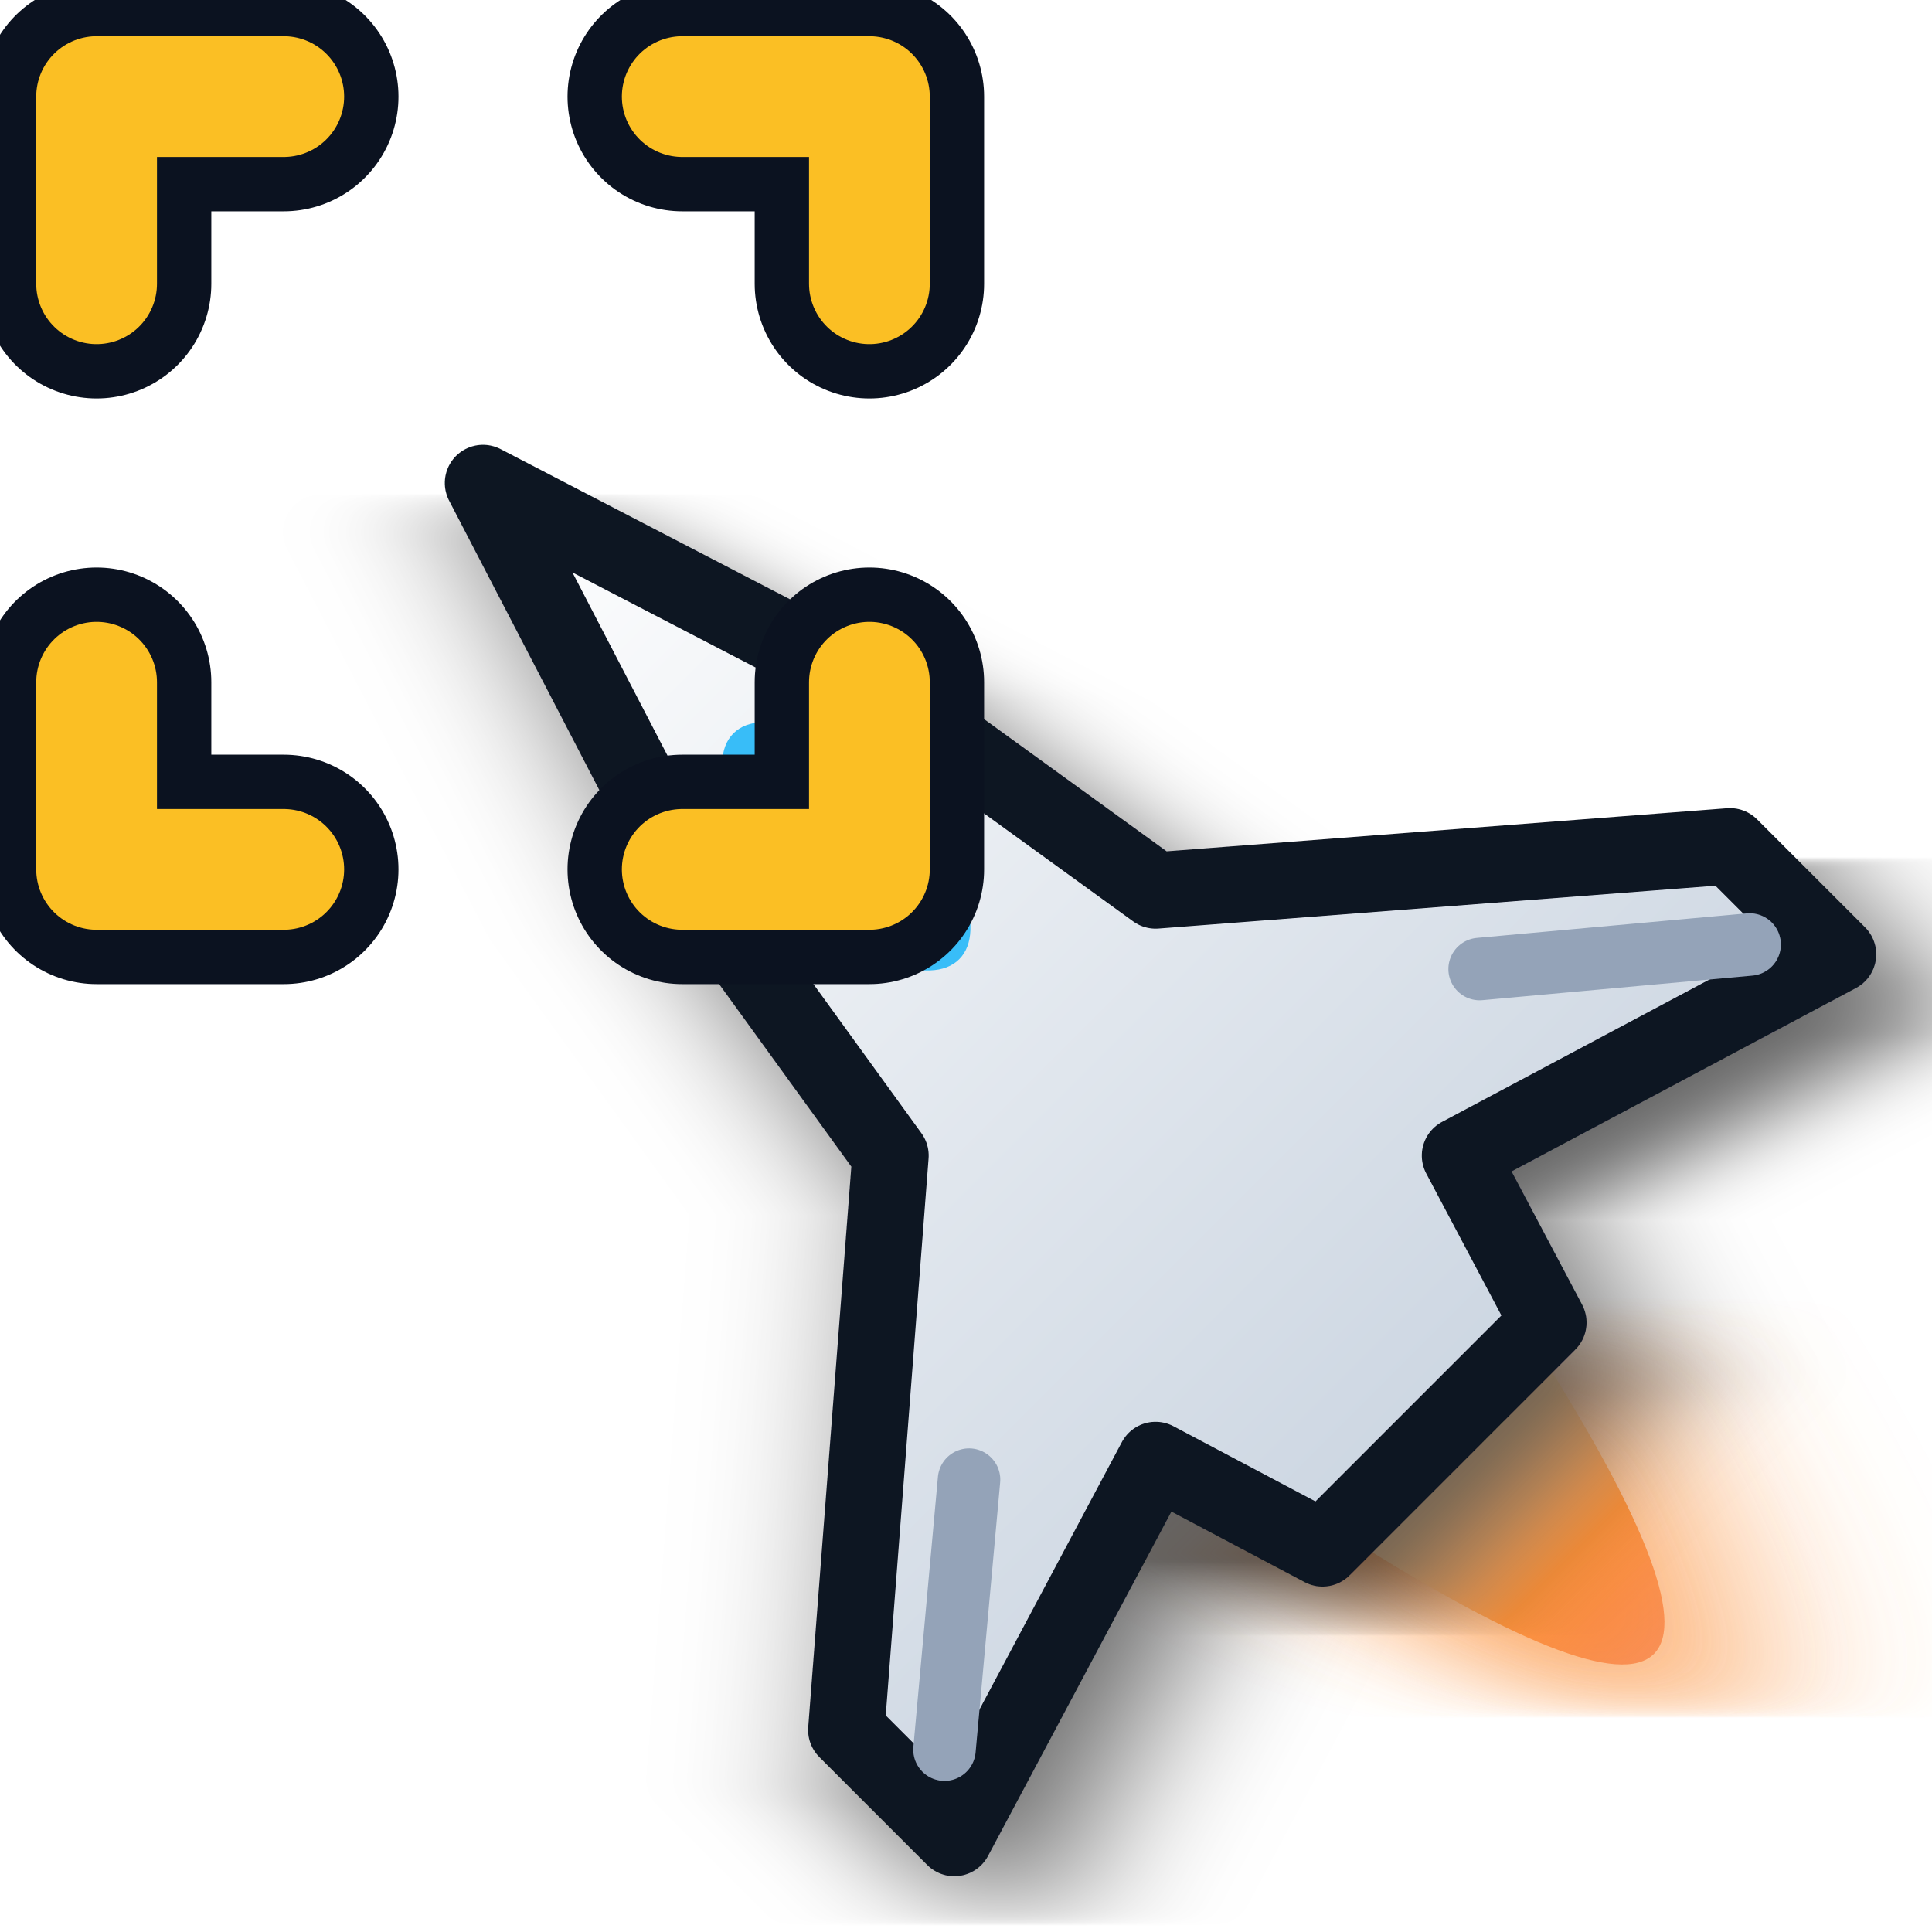
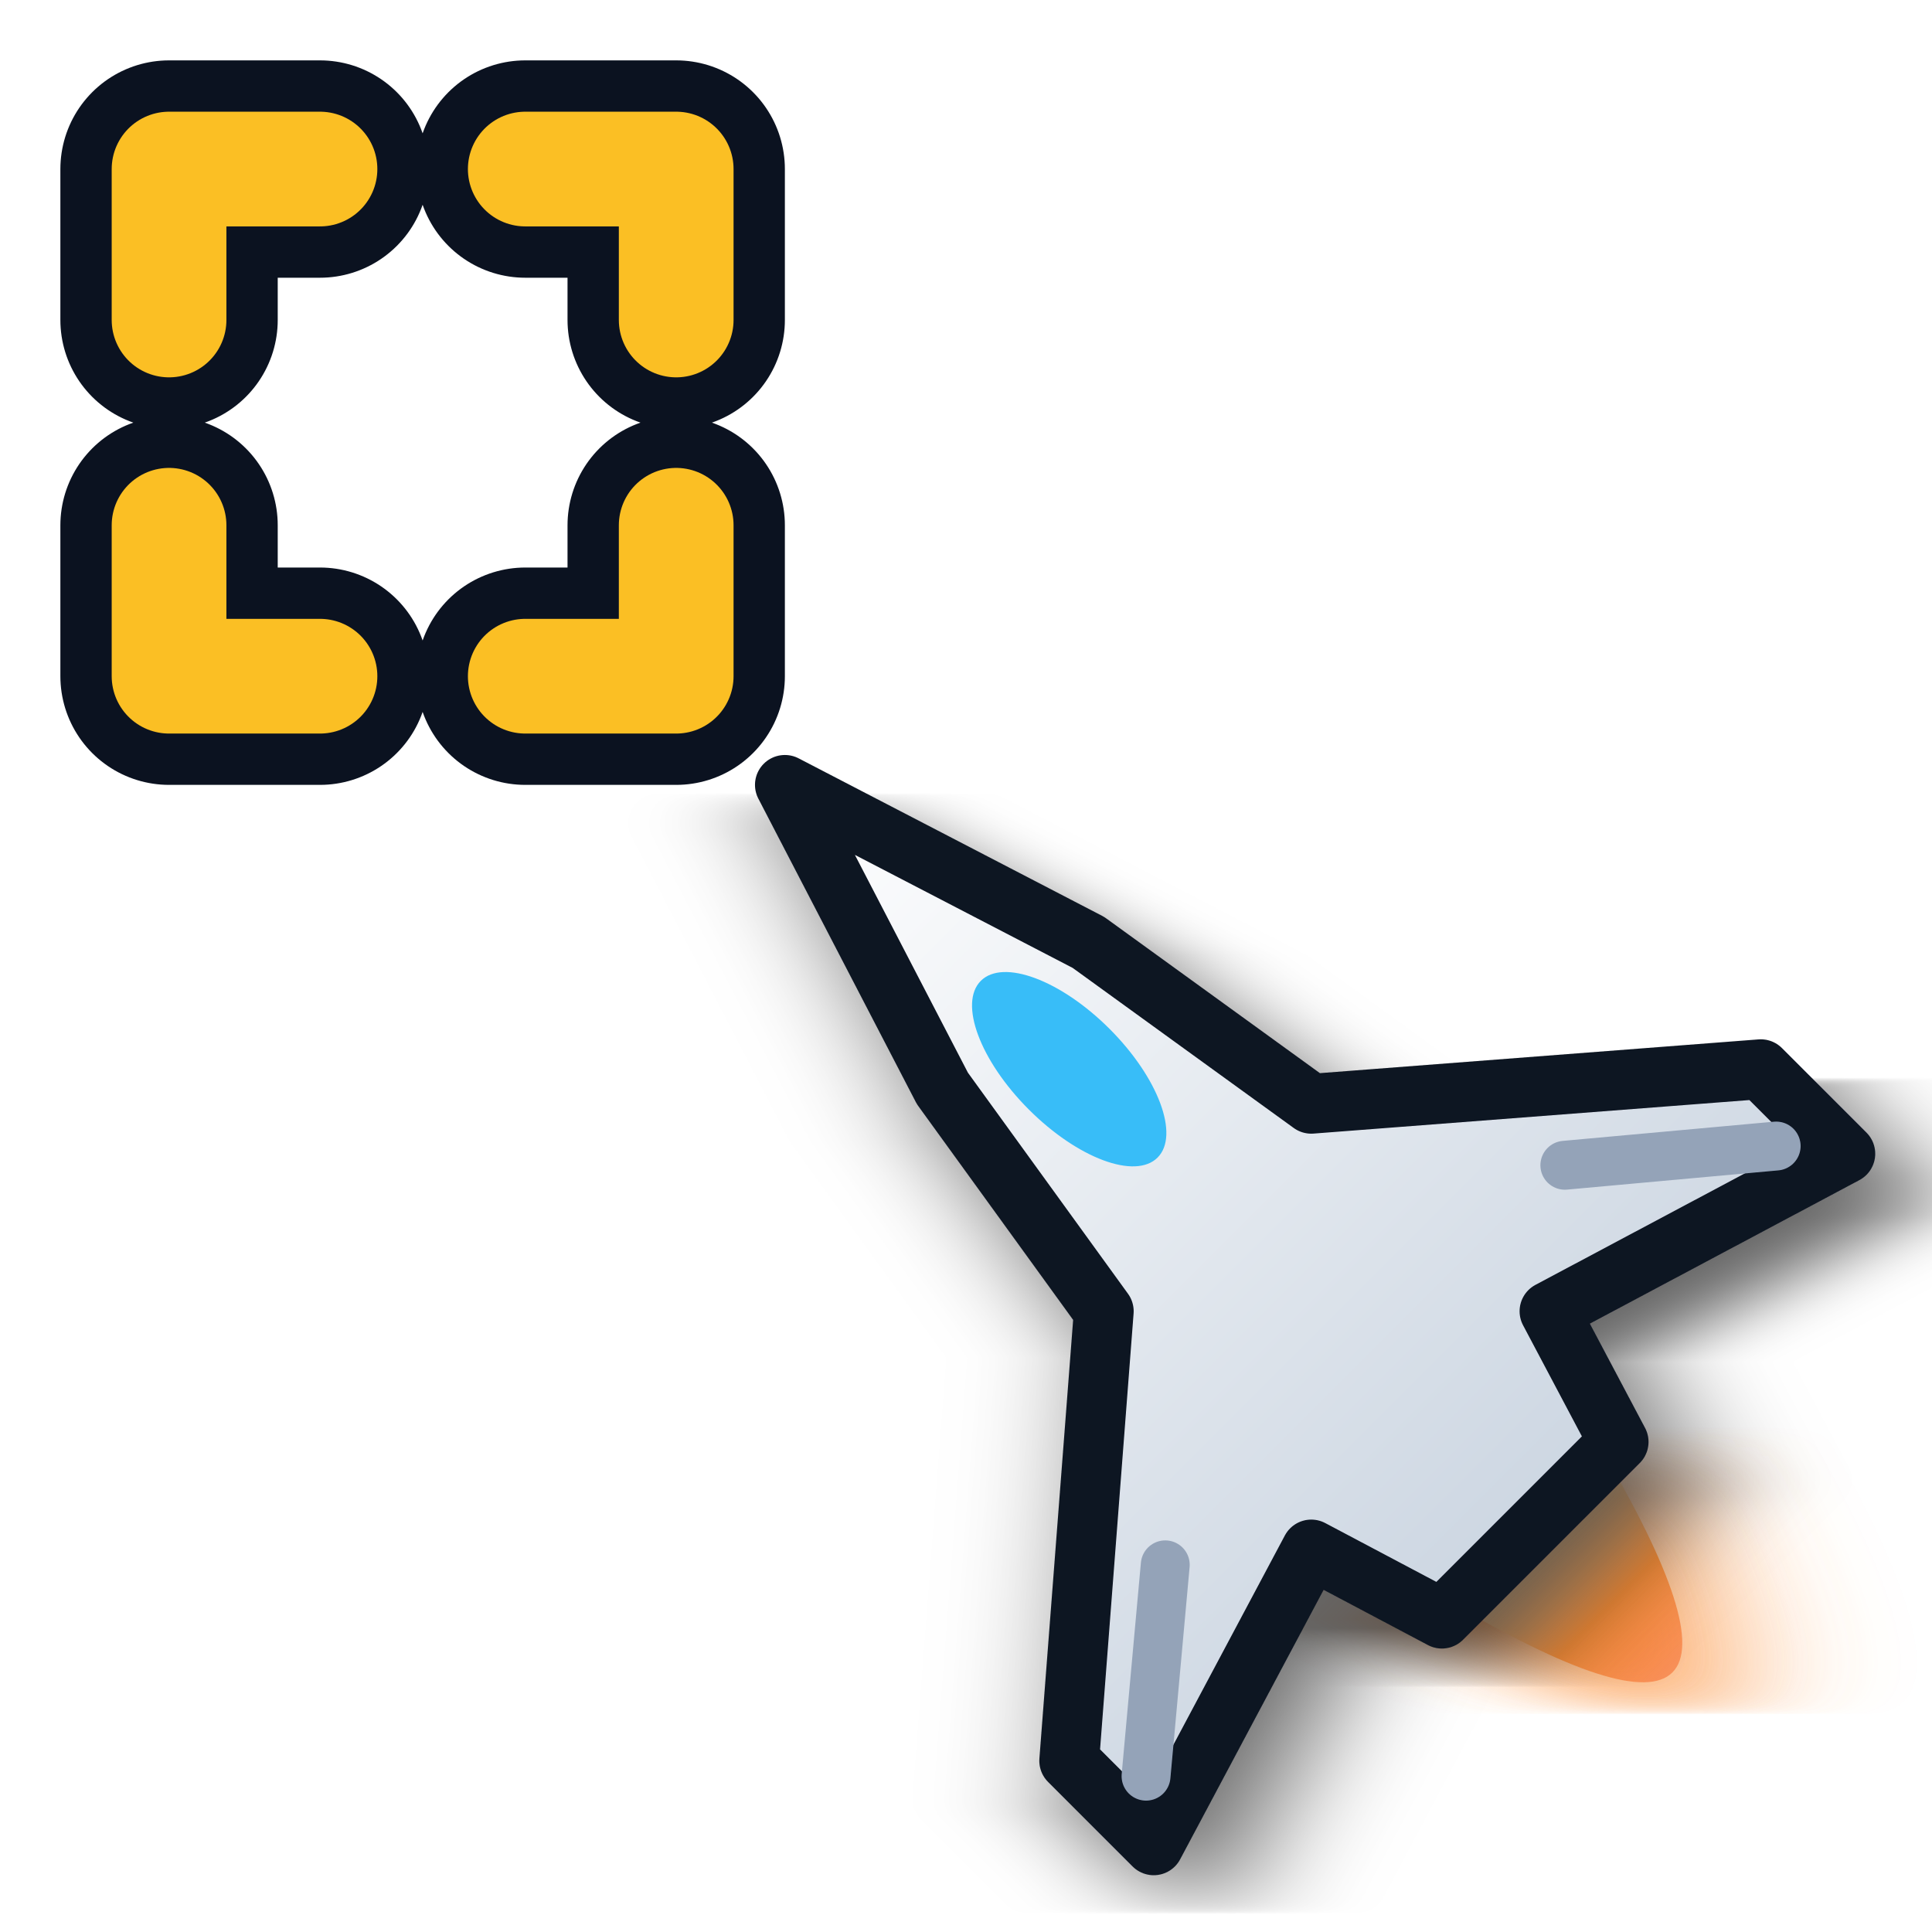
<svg xmlns="http://www.w3.org/2000/svg" width="32" height="32" viewBox="0 0 32 32" fill="none">
  <defs>
    <filter id="s" x="-40%" y="-40%" width="180%" height="180%">
      <feDropShadow dx="0" dy="1" stdDeviation="0.9" flood-color="#000" flood-opacity="0.6" />
    </filter>
    <linearGradient id="hull" x1="0" y1="0" x2="0" y2="20" gradientUnits="userSpaceOnUse">
      <stop offset="0" stop-color="#ffffff" />
      <stop offset="1" stop-color="#cbd5e1" />
    </linearGradient>
    <filter id="glow" x="-100%" y="-100%" width="300%" height="300%">
-       <feGaussianBlur stdDeviation="1.2" />
+       <feGaussianBlur stdDeviation="1.1" />
    </filter>
-     <linearGradient id="flame" x1="0" y1="19" x2="0" y2="29" gradientUnits="userSpaceOnUse">
+     <linearGradient id="flame" x1="0" y1="19" x2="0" y2="27" gradientUnits="userSpaceOnUse">
      <stop offset="0" stop-color="#fffbe6" />
      <stop offset="0.3" stop-color="#fb923c" />
      <stop offset="1" stop-color="#ef4444" stop-opacity="0" />
    </linearGradient>
  </defs>
-   <g transform="translate(8 8) rotate(-45) scale(1.15)">
-     <path d="M-2.6 19.2 Q0 30.5 2.6 19.2 Z" fill="#fb923c" opacity="0.85" filter="url(#glow)" />
-     <path d="M-2 19.2 Q0 28.5 2 19.2 Z" fill="url(#flame)" />
+   <g transform="translate(13 13) rotate(-45) scale(0.9)">
+     <path d="M-2.5 19.2 Q0 28.5 2.5 19.2 Z" fill="#fb923c" opacity="0.85" filter="url(#glow)" />
+     <path d="M-2 19.2 Q0 27 2 19.2 Z" fill="url(#flame)" />
    <g filter="url(#s)">
      <path d="M0 0 L1.9 6 L2.7 11 L9 16.4 L9 18.6 L3.1 16.8 L2.3 19.4 L-2.3 19.4 L-3.1 16.8 L-9 18.6 L-9 16.4 L-2.7 11 L-1.9 6 Z" fill="url(#hull)" stroke="#0b1220" stroke-width="1.1" stroke-linejoin="round" />
      <ellipse cx="0" cy="7.4" rx="1.05" ry="2.3" fill="#38bdf8" />
      <path d="M5.2 15.1 L8.2 17.6 M-5.2 15.1 L-8.2 17.6" stroke="#94a3b8" stroke-width="0.9" stroke-linecap="round" />
    </g>
  </g>
-   <path d="M1.6 4.7 L1.6 1.6 L4.7 1.6 M1.6 11.3 L1.6 14.4 L4.7 14.4 M14.4 4.7 L14.4 1.6 L11.3 1.6 M14.4 11.3 L14.4 14.4 L11.3 14.4" stroke="#0b1220" stroke-width="3.8" stroke-linecap="round" stroke-linejoin="round" />
-   <path d="M1.6 4.7 L1.6 1.6 L4.7 1.6 M1.6 11.3 L1.6 14.4 L4.7 14.4 M14.4 4.7 L14.4 1.6 L11.3 1.6 M14.4 11.3 L14.4 14.4 L11.3 14.4" stroke="#fbbf24" stroke-width="2" stroke-linecap="round" stroke-linejoin="round" />
+   <path d="M2.8 5.3 L2.8 2.8 L5.3 2.8 M2.8 8.7 L2.8 11.2 L5.3 11.2 M11.2 5.3 L11.2 2.8 L8.7 2.8 M11.2 8.7 L11.2 11.2 L8.7 11.2" stroke="#0b1220" stroke-width="3.6" stroke-linecap="round" stroke-linejoin="round" />
+   <path d="M2.8 5.3 L2.8 2.8 L5.3 2.8 M2.8 8.7 L2.8 11.2 L5.3 11.2 M11.2 5.3 L11.2 2.8 L8.7 2.8 M11.2 8.7 L11.2 11.2 L8.7 11.2" stroke="#fbbf24" stroke-width="1.9" stroke-linecap="round" stroke-linejoin="round" />
</svg>
